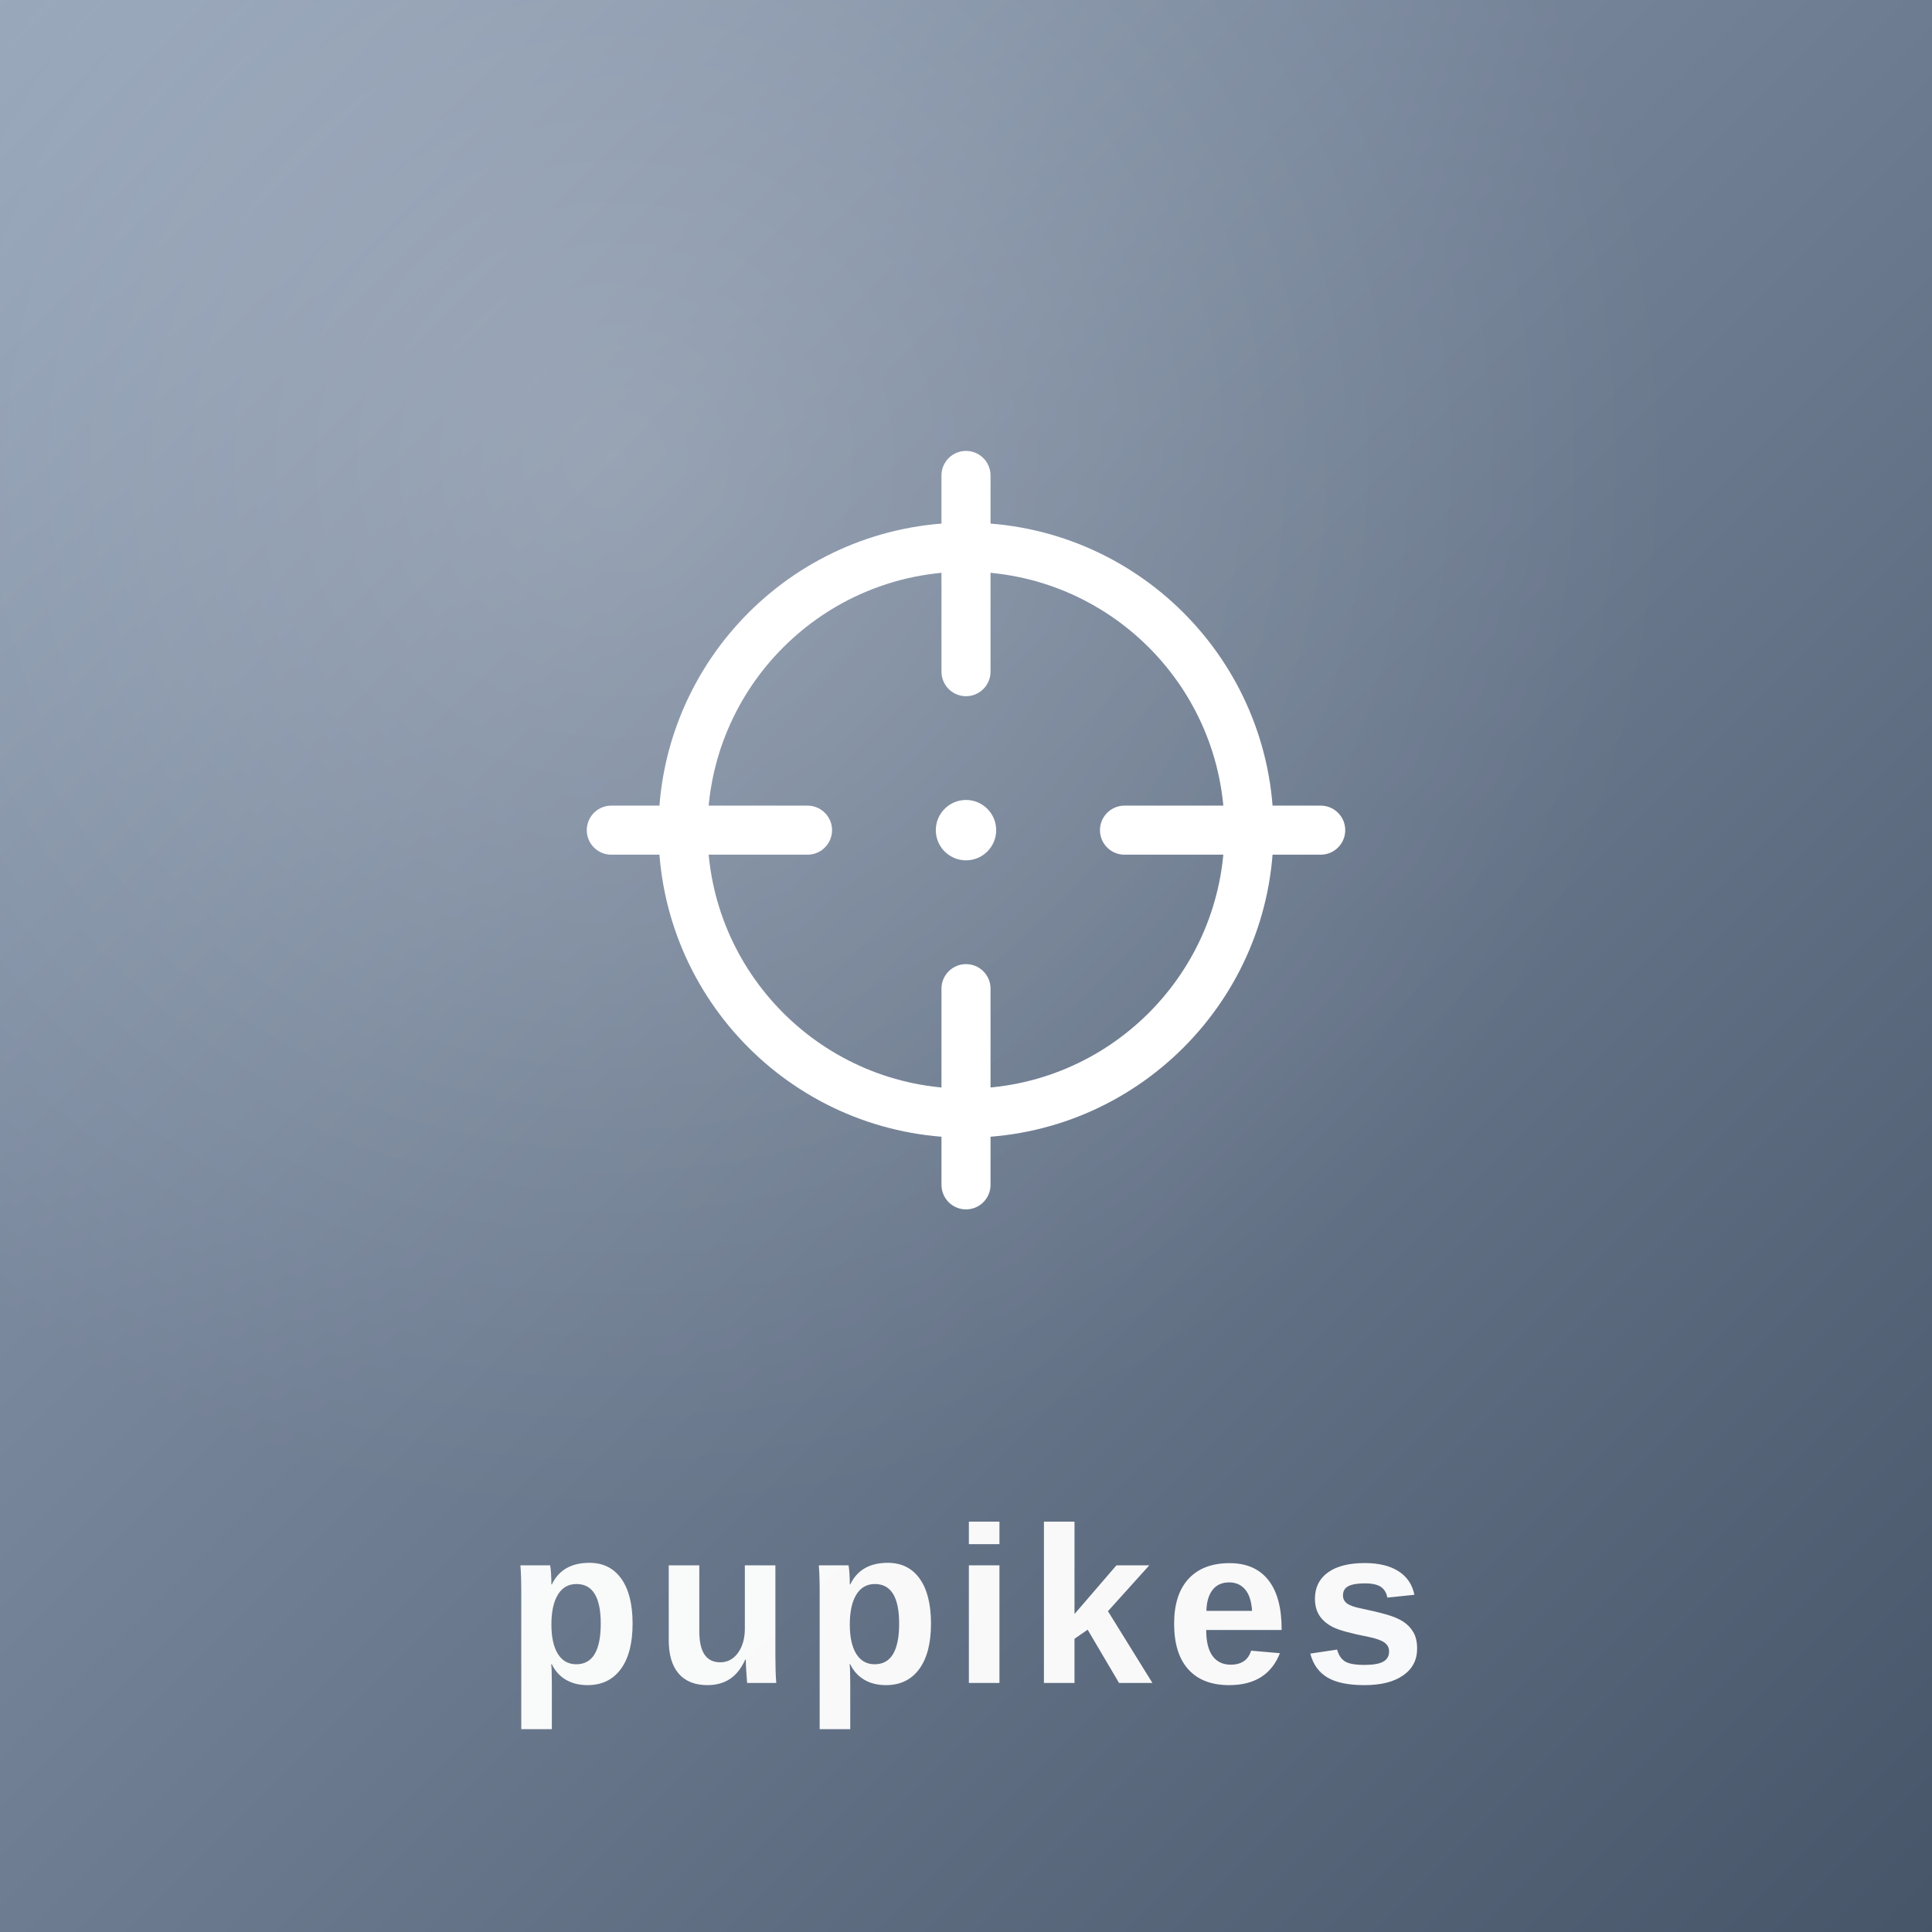
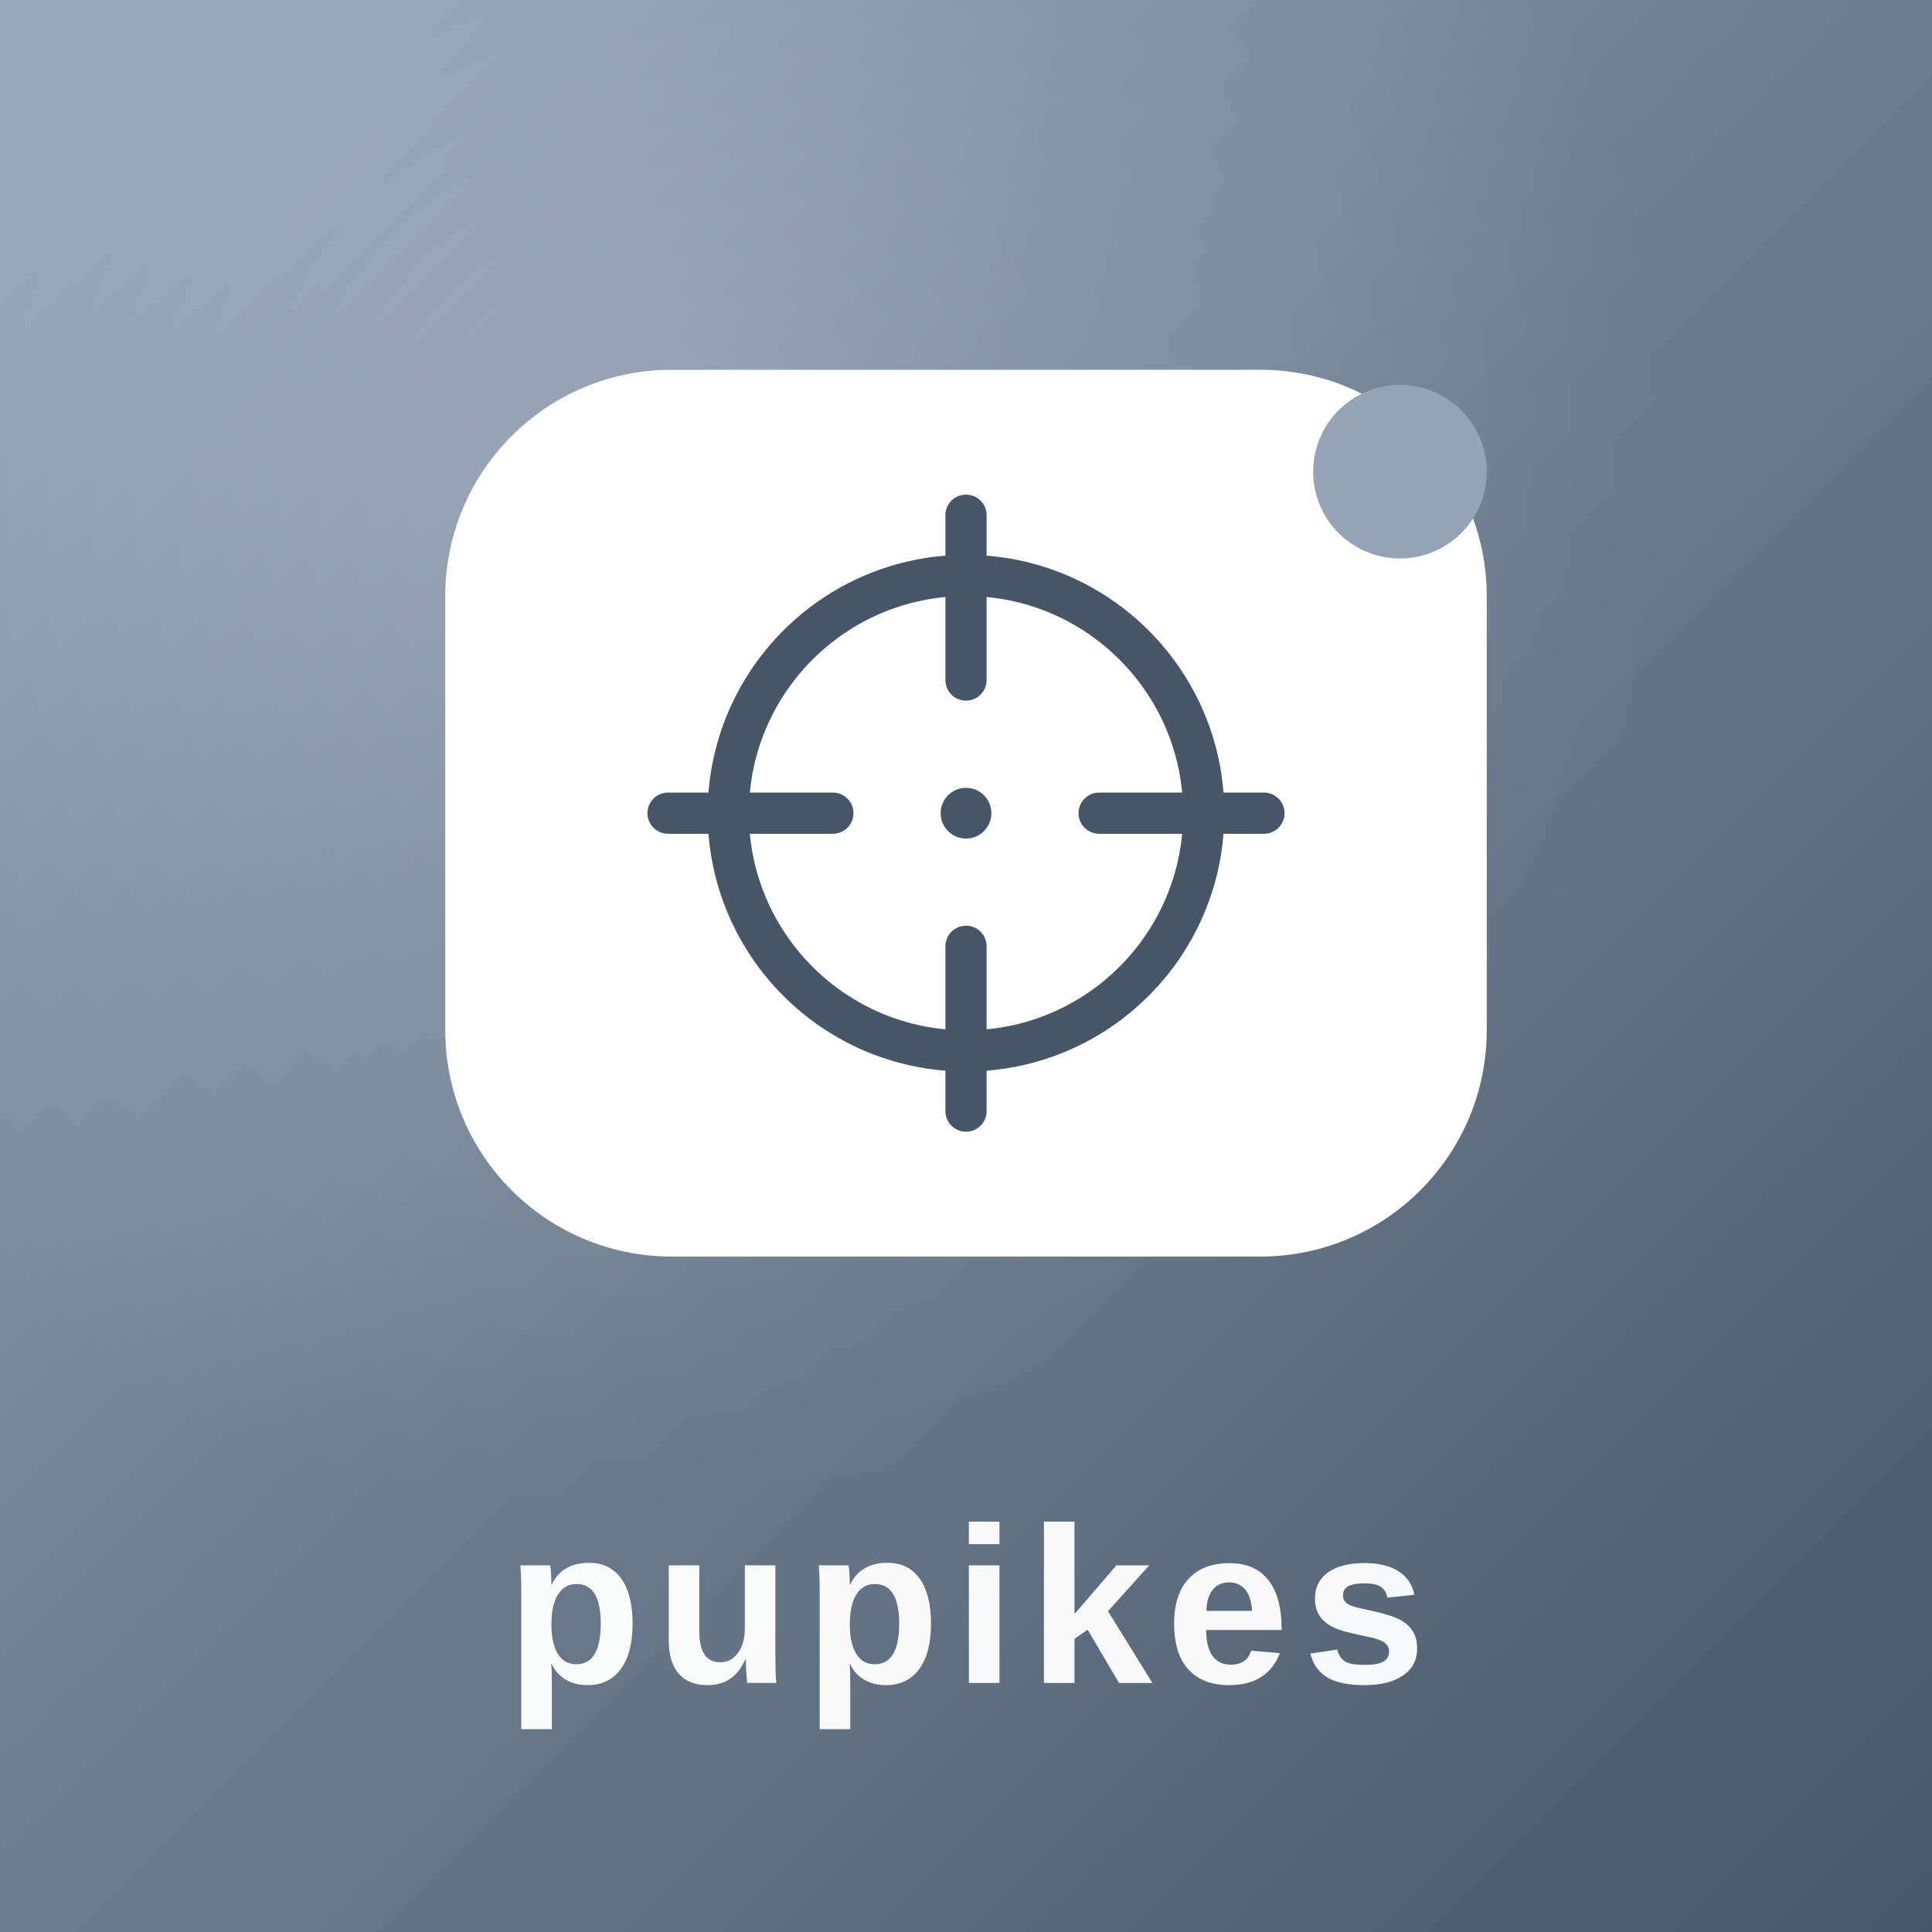
<svg xmlns="http://www.w3.org/2000/svg" width="1024" height="1024" viewBox="0 0 1024 1024">
  <defs>
    <linearGradient id="g" x1="0" y1="0" x2="1" y2="1">
      <stop offset="0" stop-color="#94a3b8" />
      <stop offset="1" stop-color="#475569" />
    </linearGradient>
    <radialGradient id="hi" cx="0.32" cy="0.24" r="0.9">
      <stop offset="0" stop-color="rgba(255,255,255,0.20)" />
      <stop offset="0.6" stop-color="rgba(255,255,255,0)" />
    </radialGradient>
  </defs>
  <rect width="1024" height="1024" fill="url(#g)" />
  <rect width="1024" height="1024" fill="url(#hi)" />
-   <circle cx="512" cy="440" r="150" fill="none" stroke="#fff" stroke-width="26" />
-   <g stroke="#fff" stroke-width="26" stroke-linecap="round">
-     <line x1="512" y1="252" x2="512" y2="356" />
-     <line x1="512" y1="524" x2="512" y2="628" />
-     <line x1="324" y1="440" x2="428" y2="440" />
-     <line x1="596" y1="440" x2="700" y2="440" />
+   <rect x="236" y="196" width="552" height="470" rx="120" fill="#fff" />
+   <circle cx="742" cy="250" r="46" fill="#94a3b8" />
+   <g transform="translate(512 431) scale(0.84) translate(-512 -440)">
+     <circle cx="512" cy="440" r="150" fill="none" stroke="#475569" stroke-width="26" />
+     <g stroke="#475569" stroke-width="26" stroke-linecap="round">
+       <line x1="512" y1="252" x2="512" y2="356" />
+       <line x1="512" y1="524" x2="512" y2="628" />
+       <line x1="324" y1="440" x2="428" y2="440" />
+       <line x1="596" y1="440" x2="700" y2="440" />
+     </g>
+     <circle cx="512" cy="440" r="16" fill="#475569" />
  </g>
-   <circle cx="512" cy="440" r="16" fill="#fff" />
  <text x="512" y="892" font-family="Segoe UI, Arial, Helvetica, sans-serif" font-size="118" font-weight="700" letter-spacing="7" fill="rgba(255,255,255,0.96)" text-anchor="middle">pupikes</text>
</svg>
